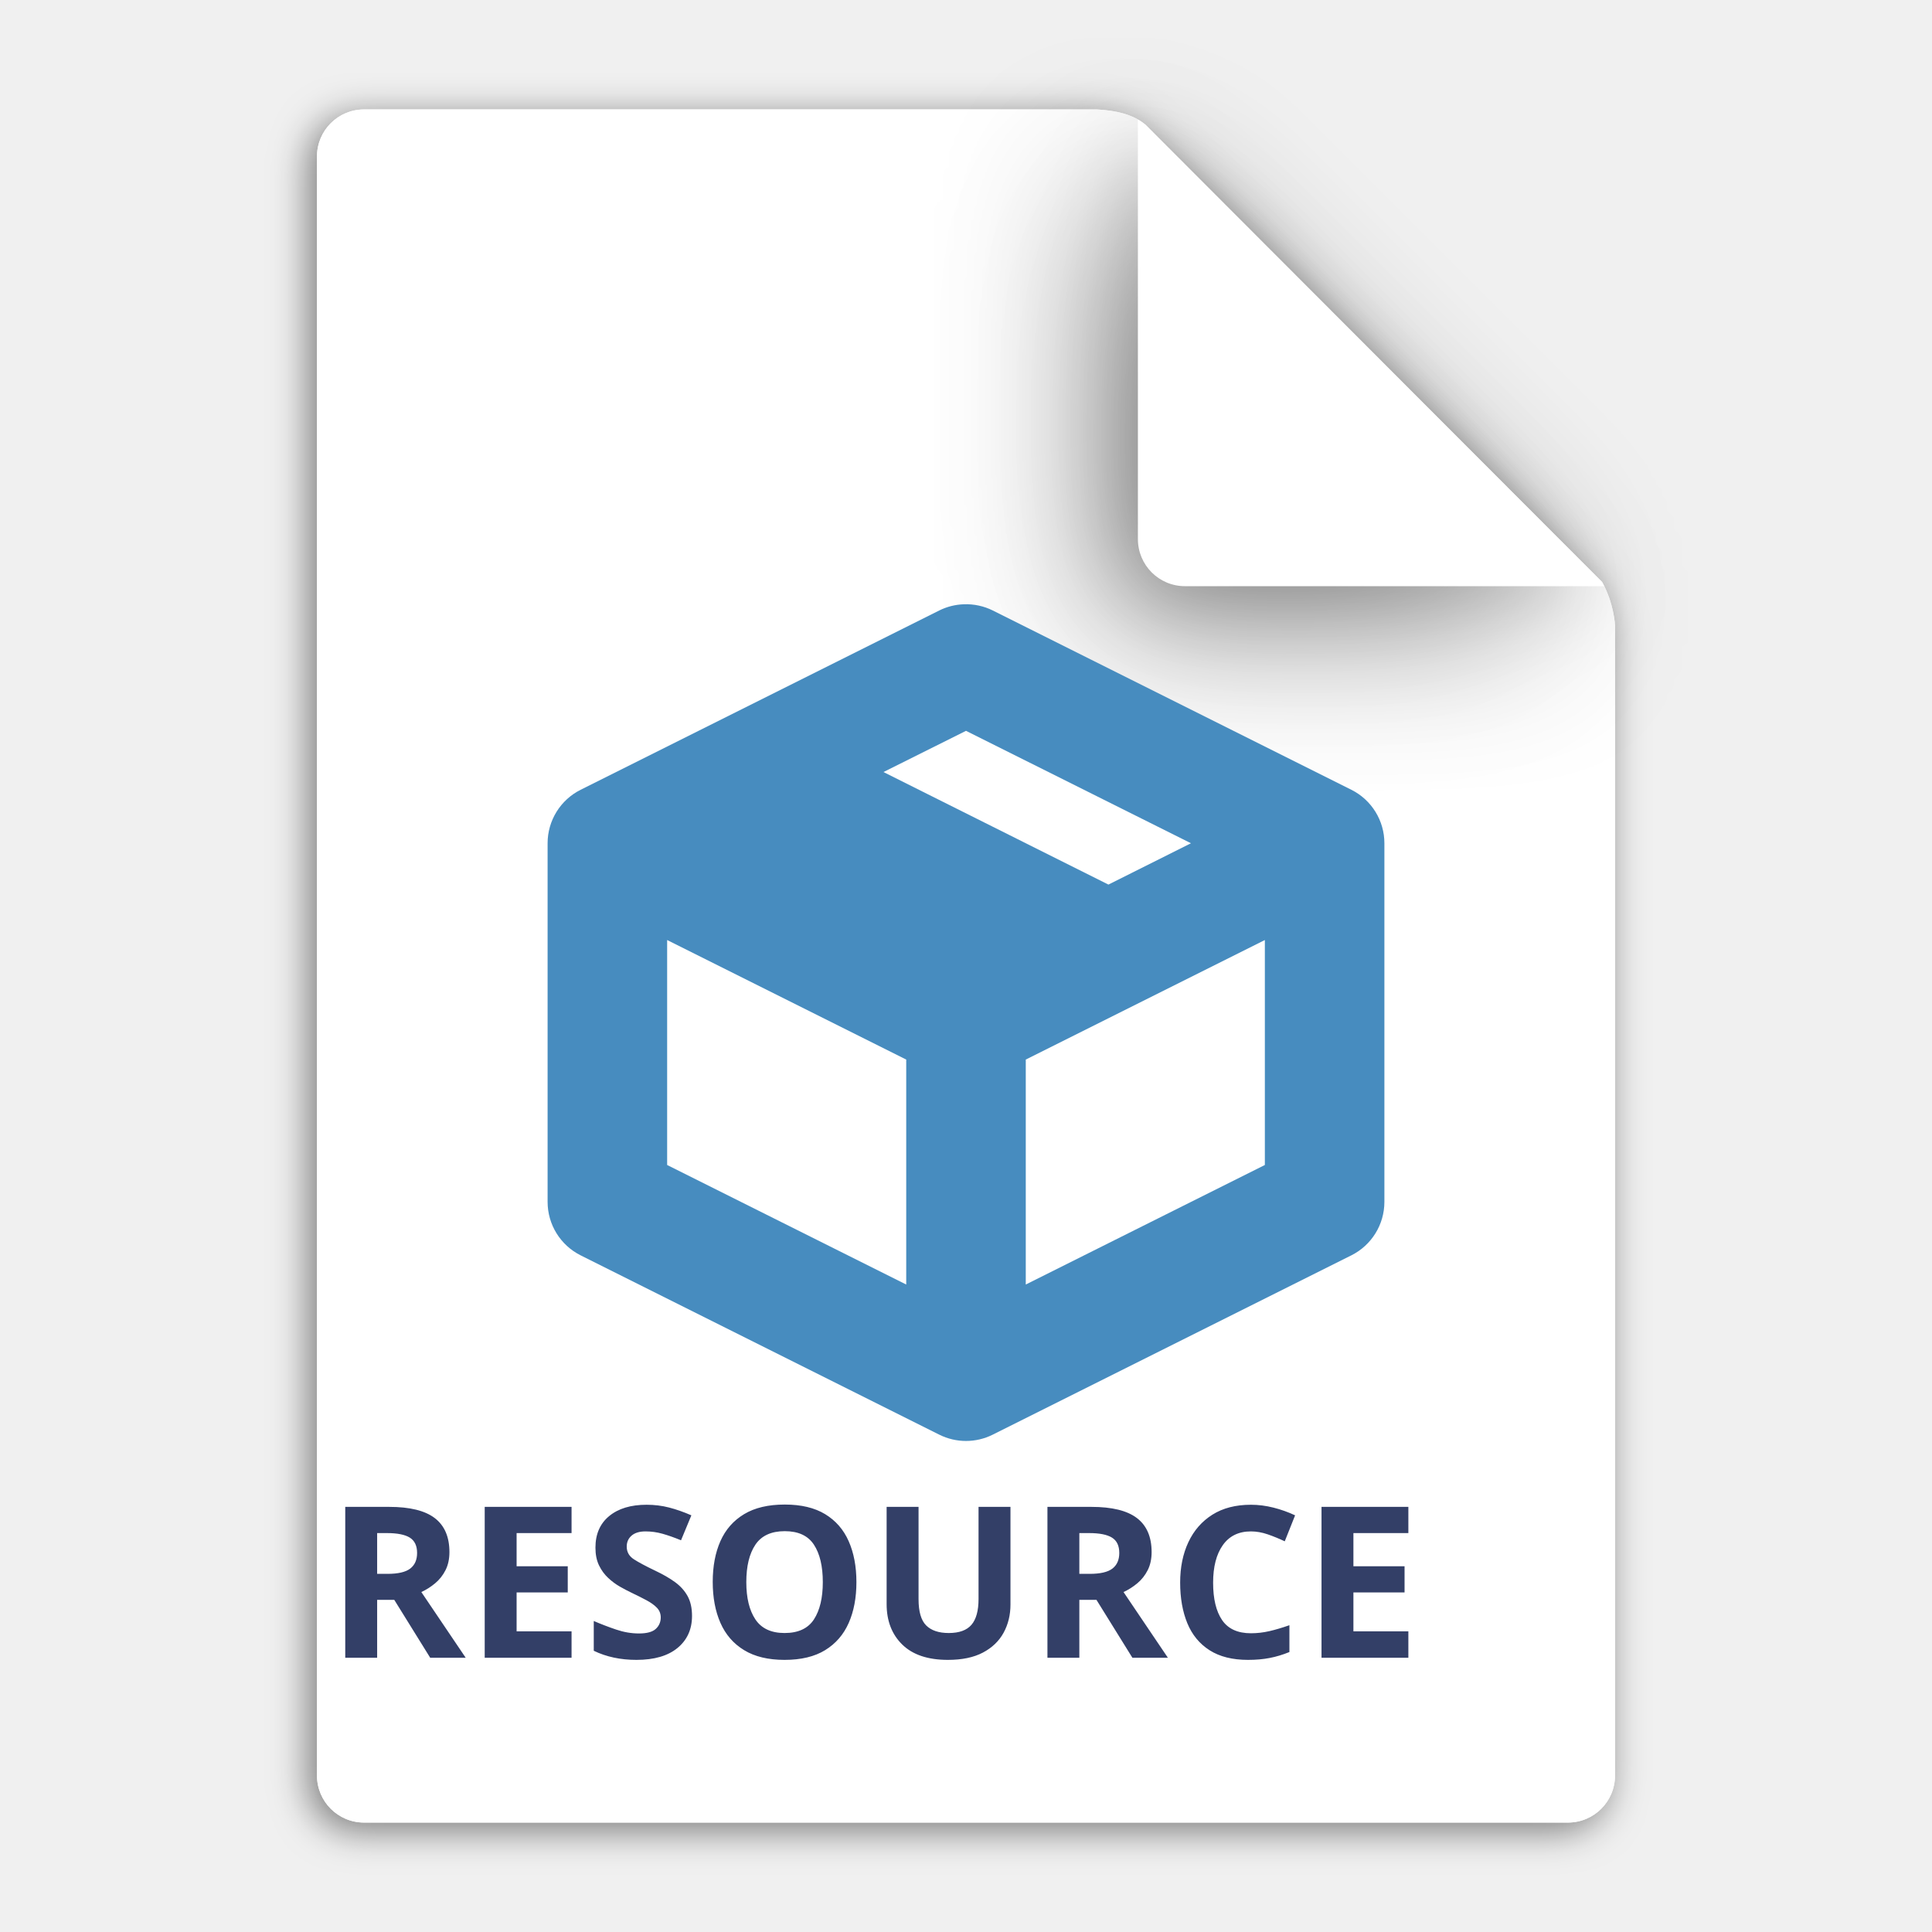
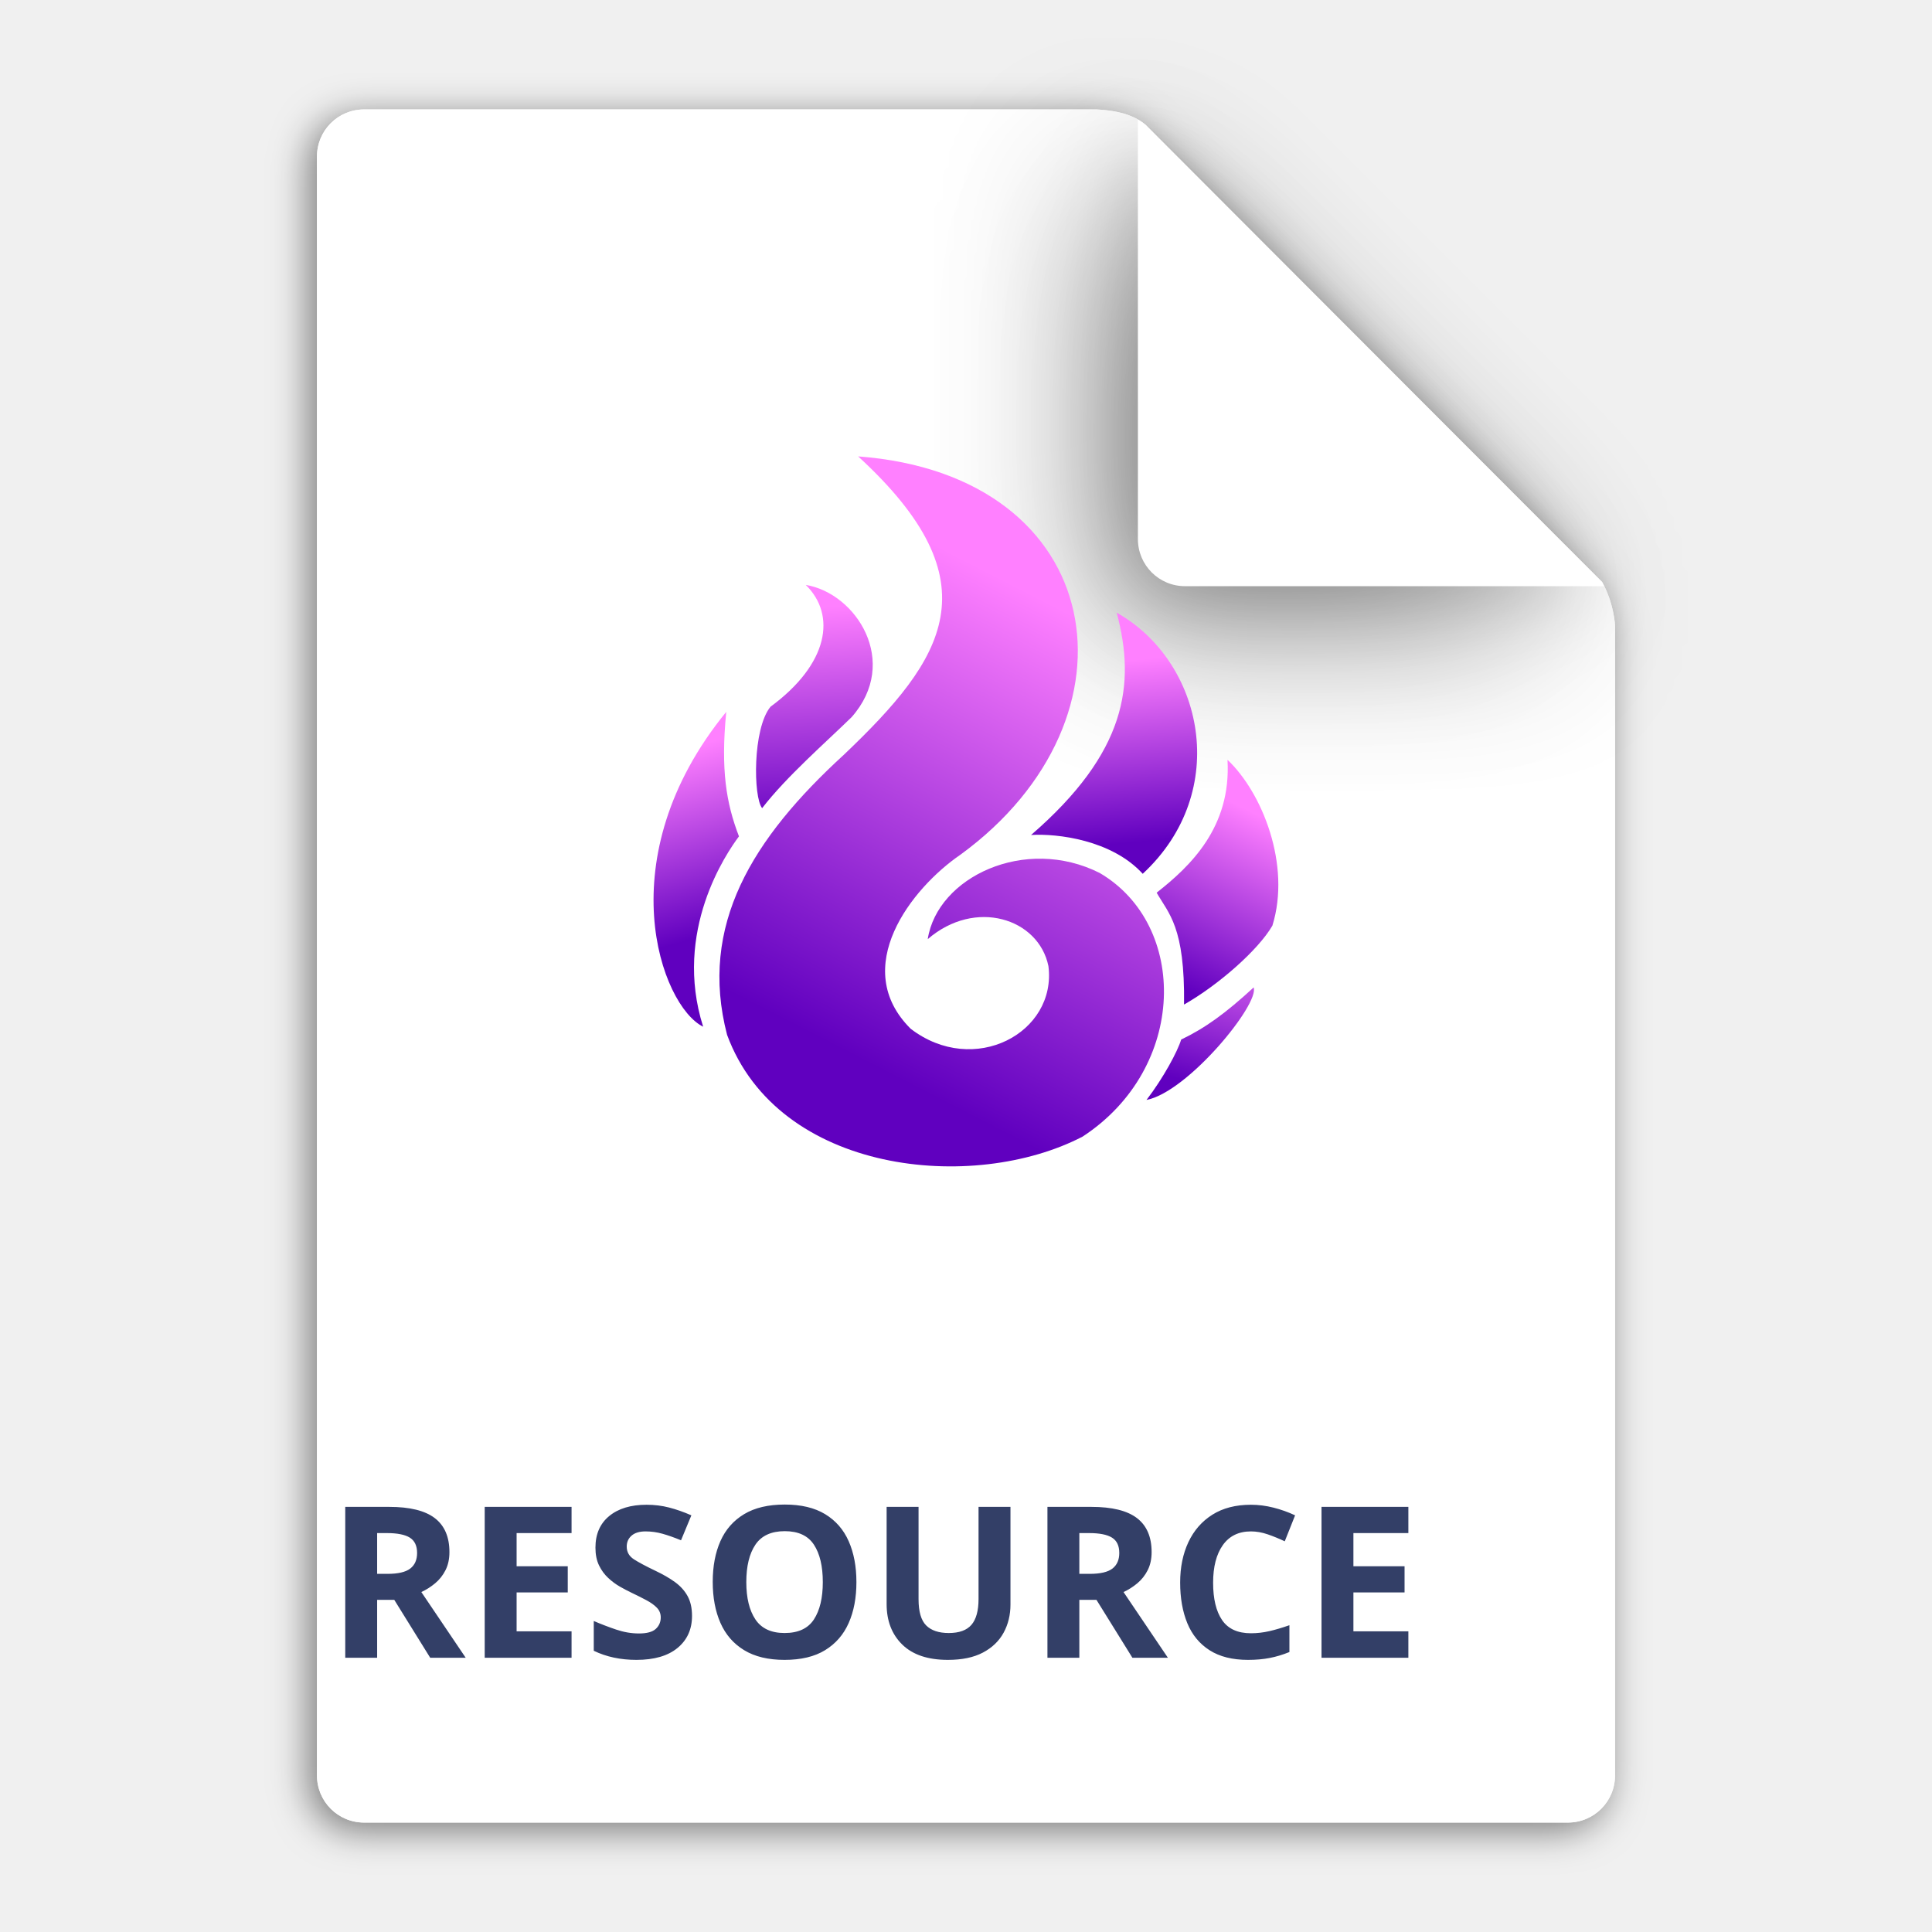
- <svg xmlns="http://www.w3.org/2000/svg" width="1024" height="1024">
+ <svg xmlns="http://www.w3.org/2000/svg" xmlns:xlink="http://www.w3.org/1999/xlink" width="1024" height="1024">
  <defs>
    <filter id="a" width="1.076" height="1.057" x="-.041" y="-.026" color-interpolation-filters="sRGB">
      <feFlood flood-color="#000" flood-opacity=".502" result="flood" />
      <feGaussianBlur in="SourceGraphic" result="blur" stdDeviation="10" />
      <feOffset dx="-4" dy="4" in="blur" result="offset" />
      <feComposite in="flood" in2="offset" operator="in" result="comp1" />
      <feComposite in="SourceGraphic" in2="comp1" result="comp2" />
    </filter>
    <filter id="b" width="2.262" height="2.261" x="-.68" y="-.582" color-interpolation-filters="sRGB">
      <feFlood flood-color="#000" flood-opacity=".4" result="flood" />
      <feGaussianBlur in="SourceGraphic" result="blur" stdDeviation="40" />
      <feOffset dx="-20" dy="20" in="blur" result="offset" />
      <feComposite in="flood" in2="offset" operator="in" result="comp1" />
      <feComposite in="SourceGraphic" in2="comp1" result="fbSourceGraphic" />
      <feColorMatrix in="fbSourceGraphic" result="fbSourceGraphicAlpha" values="0 0 0 -1 0 0 0 0 -1 0 0 0 0 -1 0 0 0 0 1 0" />
      <feFlood flood-color="#000" flood-opacity=".2" result="flood" />
      <feGaussianBlur in="fbSourceGraphic" result="blur" stdDeviation="20" />
      <feOffset dx="-4" dy="4" in="blur" result="offset" />
      <feComposite in="flood" in2="offset" operator="in" result="comp1" />
      <feComposite in="fbSourceGraphic" in2="comp1" result="comp2" />
    </filter>
  </defs>
  <path fill="#fff" d="m 193,58 c -13.85,-6.8e-5 -25,11.15 -25,25 v 858 c 0,13.85 11.15,25 25,25 h 638 c 13.85,0 25,-11.15 25,-25 0,0 -0.004,-609.403 -0.006,-609.404 -0.011,-0.54 -0.49,-11.635 -6.799,-23.109 L 727.166,186.282 607.137,66.078 C 600.033,60.162 590.478,58.524 581.41,58.002 Z" filter="url(#a)" />
  <path fill="#fff" d="m 603.107,63.297 c -6.476,-3.684 -14.251,-4.866 -21.697,-5.295 L 193,58 c -13.85,-6.8e-5 -25,11.15 -25,25 v 858 c 0,13.85 11.15,25 25,25 h 638 c 13.85,0 25,-11.15 25,-25 0,0 -0.004,-609.403 -0.006,-609.404 -0.011,-0.505 -0.431,-10.253 -5.654,-20.904 H 628.107 c -13.85,0 -25,-11.15 -25,-25 z" />
  <path fill="#fff" d="M 603.107,63.297 V 285.691 c 0,13.85 11.15,25 25,25 h 222.232 c -0.359,-0.732 -0.739,-1.468 -1.145,-2.205 L 727.166,186.281 607.137,66.078 c -1.27,-1.058 -2.619,-1.979 -4.029,-2.781 z" filter="url(#b)" />
  <path fill="none" d="M0 0H1024V1024H0z" />
  <text x="172.91" y="878.644" fill="#333f67" font-family="Montserrat" font-size="16" font-weight="800" letter-spacing="0" word-spacing="0">
    <tspan x="172.91" y="878.644" font-size="112">RESOURCE</tspan>
  </text>
-   <path fill="#478cbf" fill-rule="evenodd" d="m 510.825,320.281 a 31.683,31.683 0 0 0 -12.994,3.28 L 307.75,418.6 a 31.683,31.683 0 0 0 -17.51,28.339 v 190.08 a 31.683,31.683 0 0 0 17.51,28.338 l 190.08,95.04 a 31.683,31.683 0 0 0 28.338,0 l 190.08,-95.04 a 31.683,31.683 0 0 0 17.51,-28.338 V 446.94 a 31.683,31.683 0 0 0 -17.51,-28.34 l -190.08,-95.04 a 31.683,31.683 0 0 0 -15.345,-3.279 z M 512,387.354 631.234,446.941 587.487,468.845 468.253,409.198 512,387.356 Z m -158.4,110.88 126.72,63.36 V 680.828 L 353.6,617.468 Z m 316.8,0 v 119.234 l -126.72,63.36 V 561.594 Z" />
+   <g transform="translate(307.2 225.28) scale(0.4)">
+     <defs>
+       <linearGradient xlink:href="#blzA" id="blzB" x1="345.488" x2="326.393" y1="537.545" y2="278.277" gradientTransform="translate(25.645)" gradientUnits="userSpaceOnUse" />
+       <linearGradient id="blzA">
+         <stop offset="0" stop-color="#6000bf" />
+         <stop offset="1" stop-color="#ff80ff" />
+       </linearGradient>
+       <linearGradient xlink:href="#blzA" id="blzC" x1="628.385" x2="605.516" y1="554.552" y2="345.675" gradientTransform="translate(25.645)" gradientUnits="userSpaceOnUse" />
+       <linearGradient xlink:href="#blzA" id="blzD" x1="711.173" x2="813.123" y1="702.796" y2="513.799" gradientTransform="translate(25.645)" gradientUnits="userSpaceOnUse" />
+       <linearGradient xlink:href="#blzA" id="blzE" x1="263.133" x2="199.507" y1="648.504" y2="445.445" gradientTransform="translate(25.645)" gradientUnits="userSpaceOnUse" />
+       <linearGradient xlink:href="#blzA" id="blzF" x1="760.851" x2="818.785" y1="829.706" y2="638.514" gradientTransform="translate(25.645)" gradientUnits="userSpaceOnUse" />
+       <linearGradient xlink:href="#blzA" id="blzG" x1="447.231" x2="722.686" y1="825.105" y2="341.161" gradientTransform="translate(25.645)" gradientUnits="userSpaceOnUse" />
+     </defs>
+     <g color="#000" paint-order="markers stroke fill">
+       <path fill="url(#blzB)" d="m 333.041,390.832 c 60.956,-49.645 68.888,-106.282 36.834,-141.001 52.955,9.639 98.778,89.197 48.017,153.006 -26.657,28.88 -68.133,68.803 -93.604,105.416 -9.271,-12.442 -10.125,-91.913 8.753,-117.421 z" style="-inkscape-stroke:none" transform="matrix(1.26737 0 0 1.14468 -169.116 -74.144)" />
+       <path fill="url(#blzC)" d="m 605.468,539.317 c 99.495,-95.417 109.652,-174.007 89.512,-257.379 90.54,56.344 120.323,206.655 27.218,302.306 -32.452,-39.308 -89.422,-46.801 -116.73,-44.926 z" style="-inkscape-stroke:none" transform="matrix(1.26737 0 0 1.14468 -169.116 -74.144)" />
+       <path fill="url(#blzD)" d="m 765.397,735.61 c 1.027,-90.005 -16.07,-105.169 -28.652,-129.511 34.981,-30.439 78.22,-75.638 74.074,-153.8 36.265,37.795 66.663,121.656 46.942,191.96 -14.859,28.349 -56.524,68.798 -92.364,91.35 z" style="-inkscape-stroke:none" transform="matrix(1.26737 0 0 1.14468 -169.116 -74.144)" />
+       <path fill="url(#blzE)" d="m 286.772,396.801 c -5.933,67.162 -0.014,105.765 13.279,144.12 C 286.963,560.259 230.933,650.697 262.607,761.242 218.558,737.233 161.826,566.002 286.772,396.801 Z" style="-inkscape-stroke:none" transform="matrix(1.26737 0 0 1.14468 -169.116 -74.144)" />
+       <path fill="url(#blzF)" d="m 726.132,846.03 c 17.736,-25.59 32.55,-56.278 36.255,-69.905 25.026,-13.294 46.489,-30.414 75.78,-60.351 6.376,19.042 -68.605,120.855 -112.035,130.255 z" style="-inkscape-stroke:none" transform="matrix(1.26737 0 0 1.14468 -169.116 -74.144)" />
+       <path fill="url(#blzG)" d="m 287.624,770.662 c -29.781,-126.684 26.211,-227.139 122.275,-324.391 105.332,-111.102 158.665,-199.02 14.749,-345.209 261.967,21.801 302.853,302.608 107.166,460.898 -51.666,39.082 -116.359,131.072 -52.202,201.699 66.221,56.081 152.881,4.625 143.984,-72.616 C 613.313,635.784 547.105,612.403 497.426,659.869 507.381,588.255 598.947,539.692 677.165,583.255 770.053,643.46 769.049,809.072 659.32,888.466 545.235,954.136 341.346,931.823 287.624,770.662 Z" style="-inkscape-stroke:none" transform="matrix(1.26737 0 0 1.14468 -169.116 -74.144)" />
+     </g>
+   </g>
</svg>
